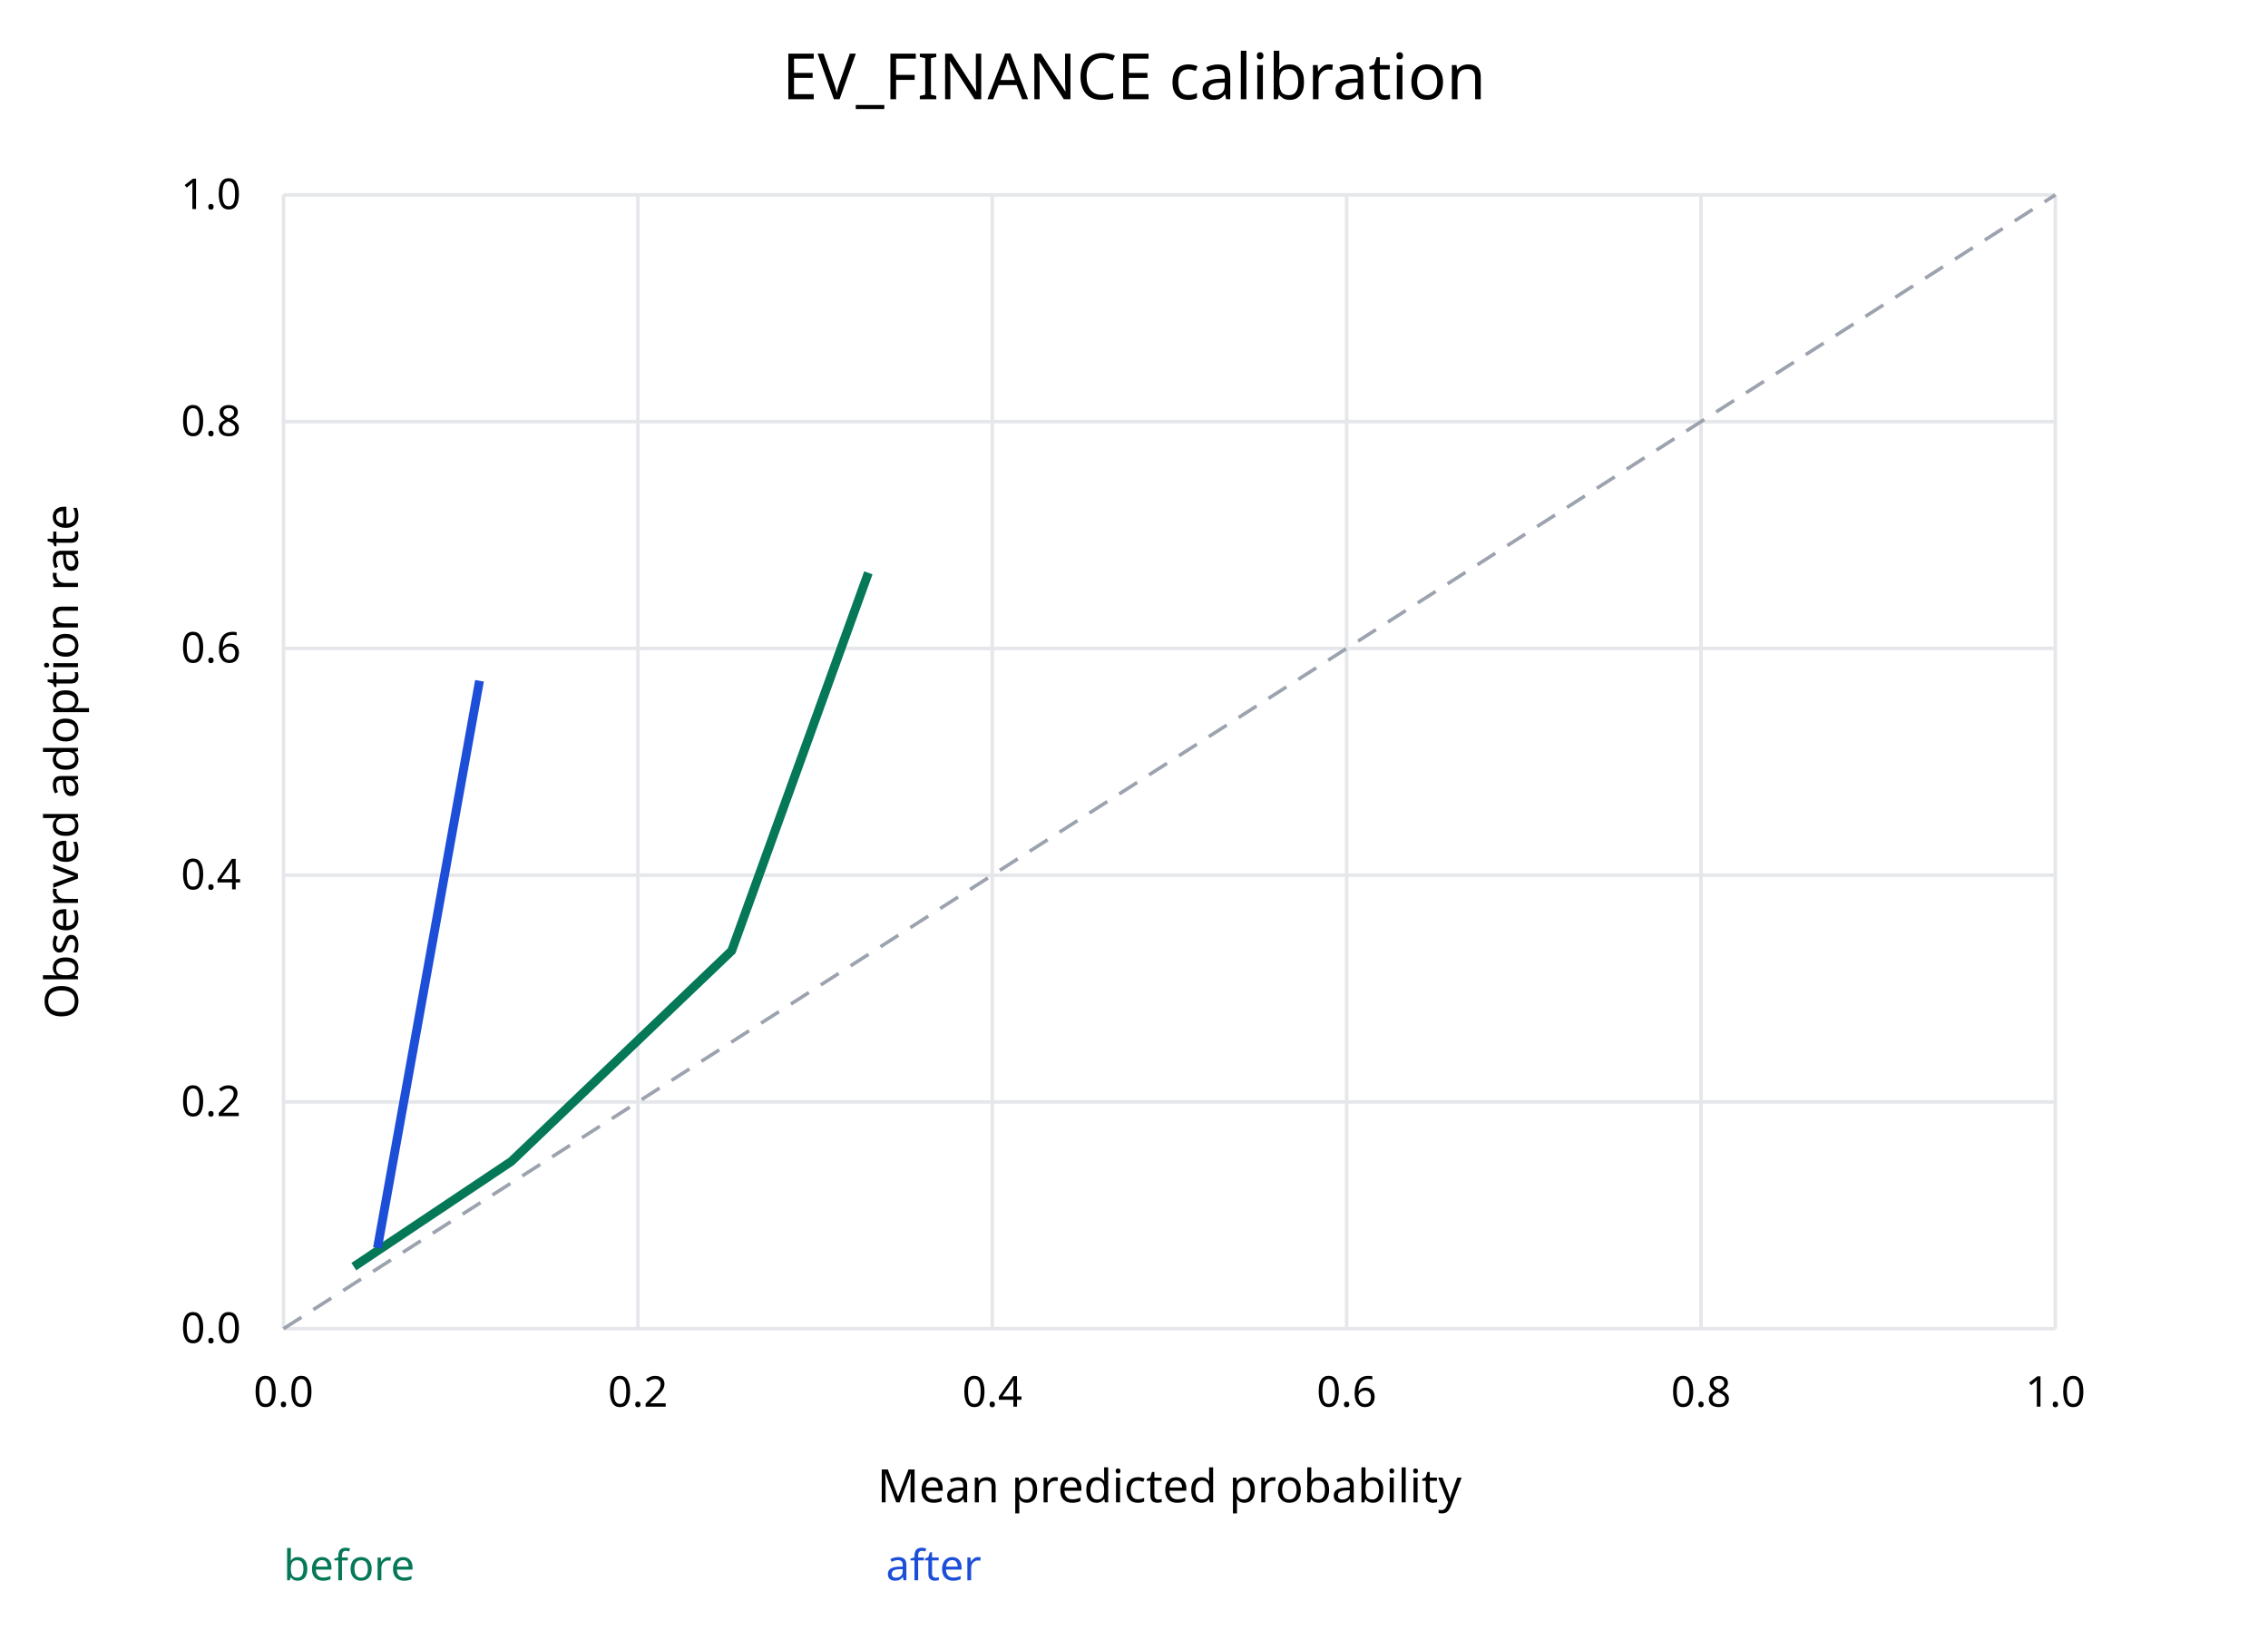
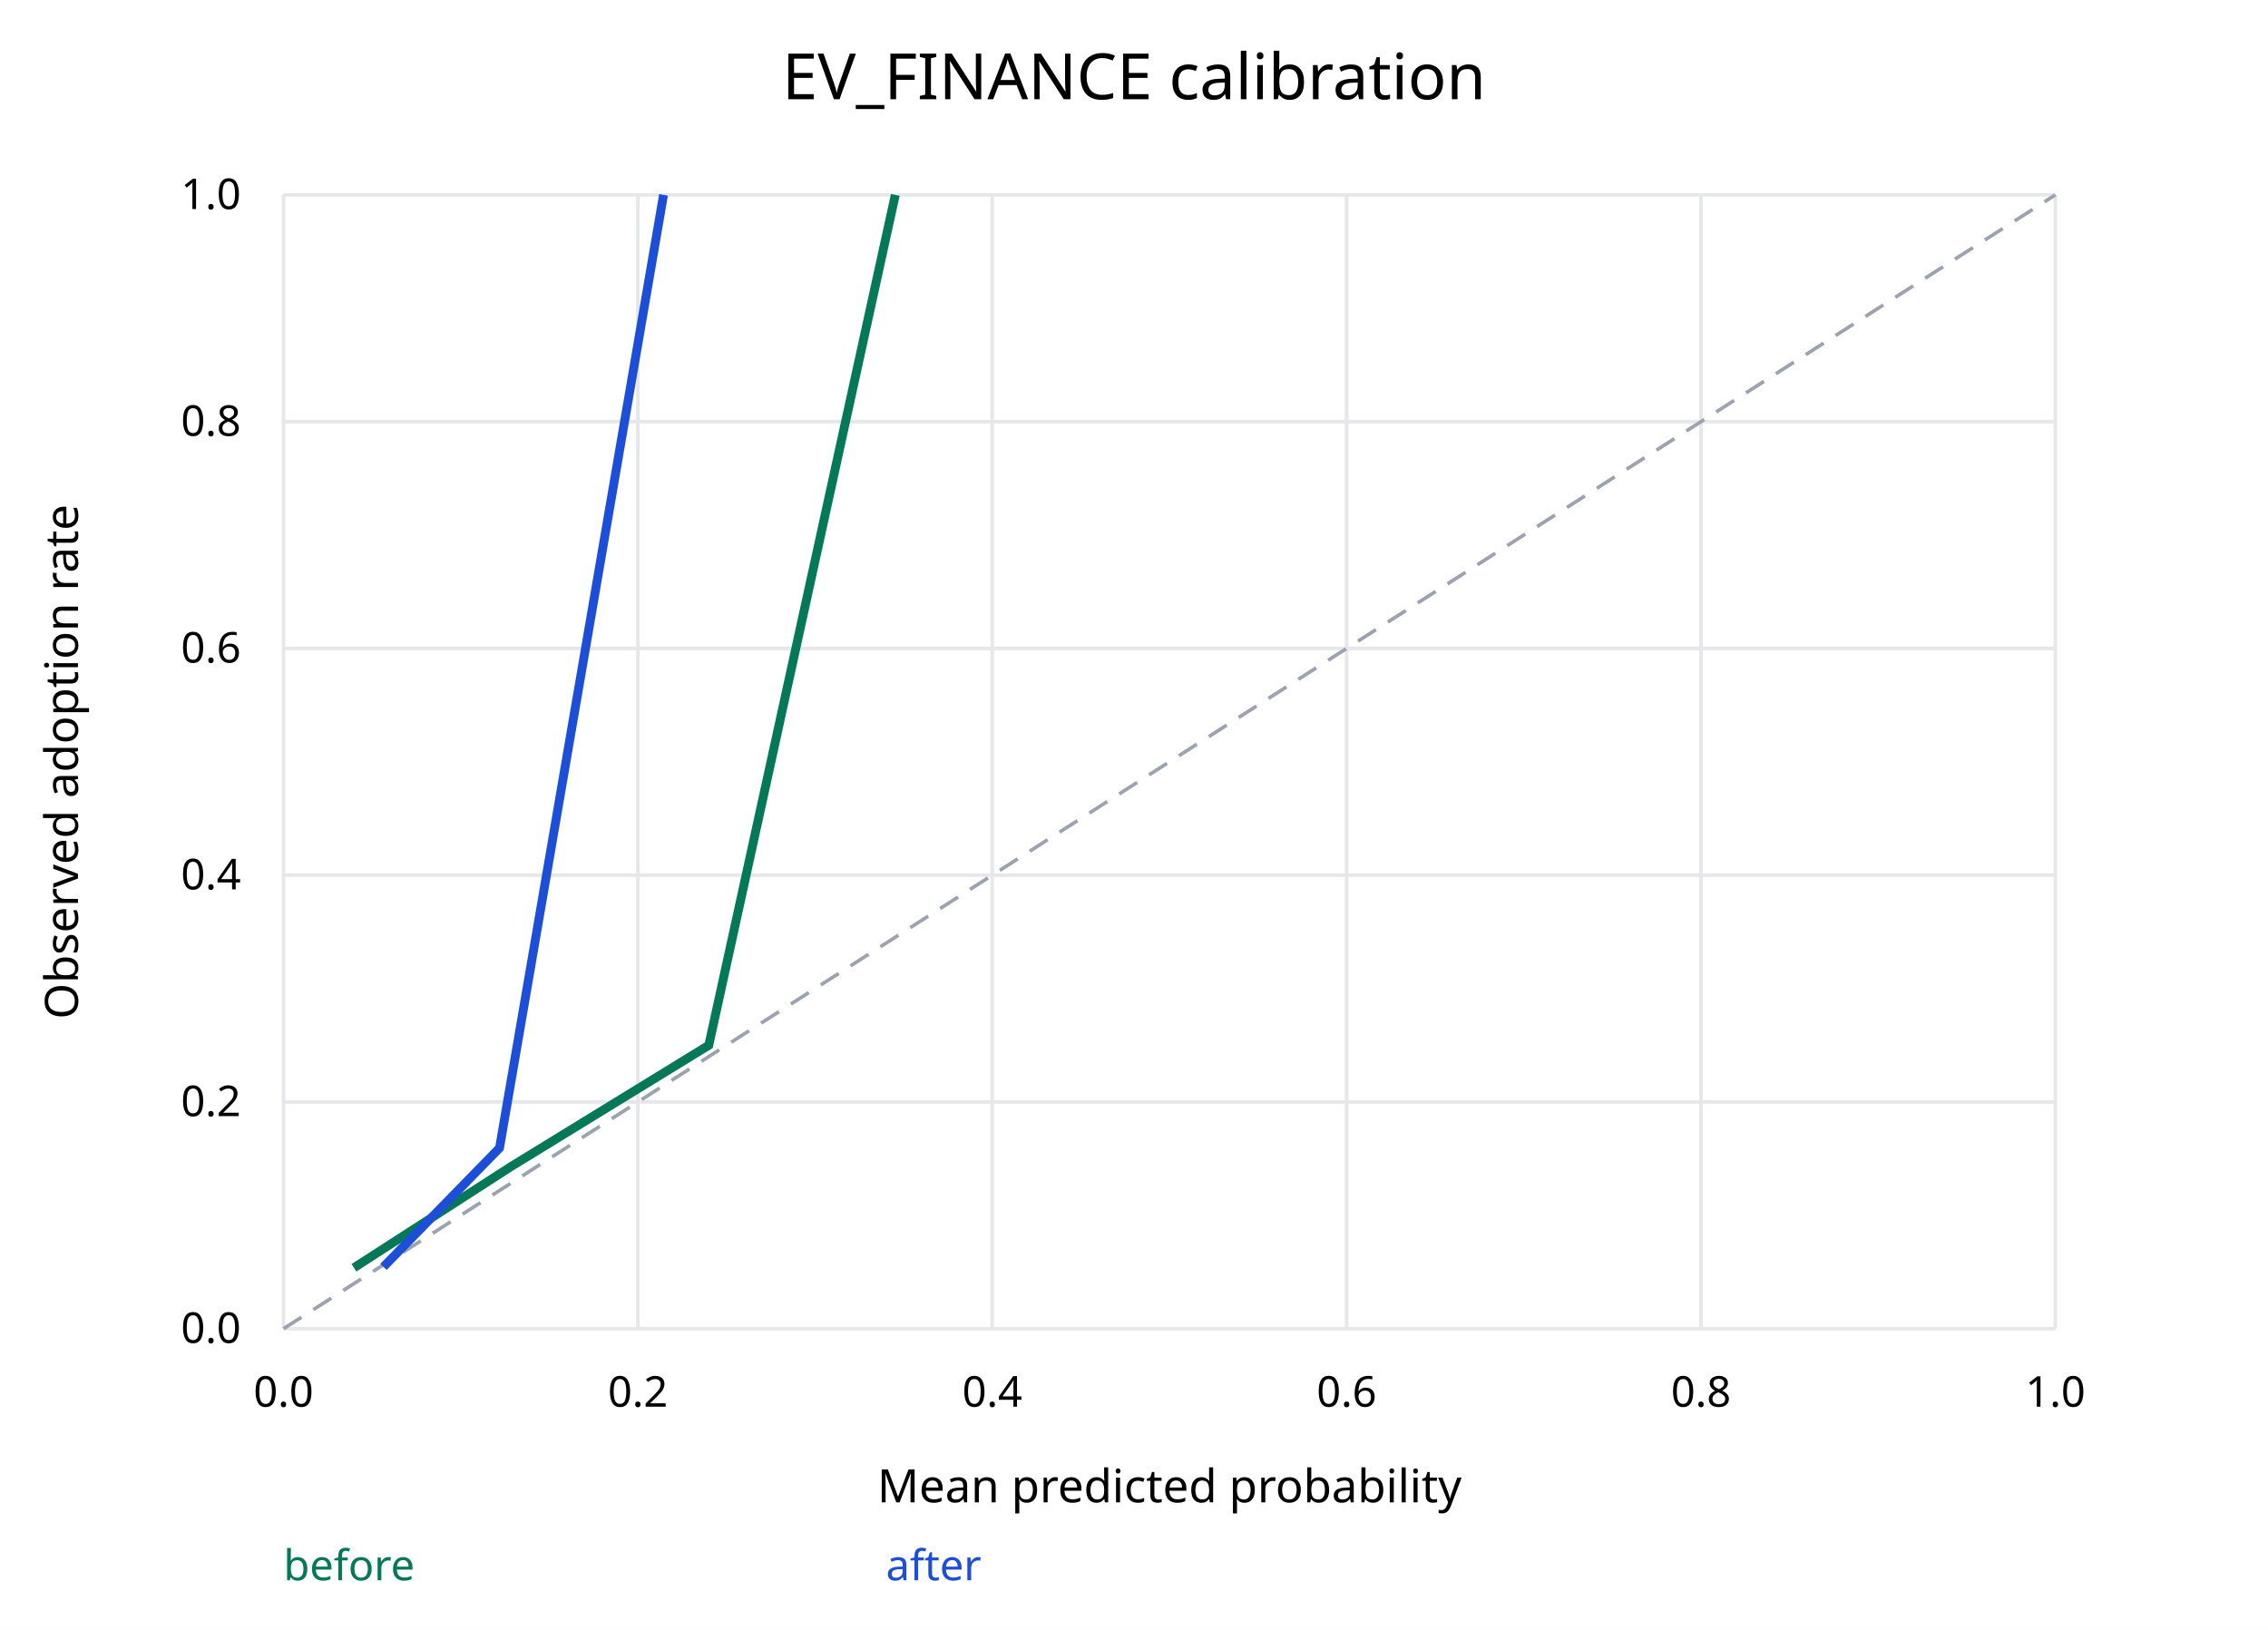
<svg xmlns="http://www.w3.org/2000/svg" width="640" height="460" viewBox="0 0 640 460" role="img" aria-label="EV_FINANCE calibration">
  <rect width="100%" height="100%" fill="white" />
  <text x="320" y="28" text-anchor="middle" font-family="sans-serif" font-size="18">EV_FINANCE calibration</text>
  <path d="M 80.0 55 V 375 M 80 375.0 H 580" stroke="#e5e7eb" fill="none" />
  <text x="80.0" y="397" text-anchor="middle" font-family="sans-serif" font-size="12">0.0</text>
  <text x="68" y="379.0" text-anchor="end" font-family="sans-serif" font-size="12">0.0</text>
  <path d="M 180.0 55 V 375 M 80 311.0 H 580" stroke="#e5e7eb" fill="none" />
  <text x="180.0" y="397" text-anchor="middle" font-family="sans-serif" font-size="12">0.2</text>
  <text x="68" y="315.0" text-anchor="end" font-family="sans-serif" font-size="12">0.2</text>
  <path d="M 280.0 55 V 375 M 80 247.0 H 580" stroke="#e5e7eb" fill="none" />
  <text x="280.0" y="397" text-anchor="middle" font-family="sans-serif" font-size="12">0.4</text>
  <text x="68" y="251.0" text-anchor="end" font-family="sans-serif" font-size="12">0.4</text>
  <path d="M 380.0 55 V 375 M 80 183.0 H 580" stroke="#e5e7eb" fill="none" />
  <text x="380.0" y="397" text-anchor="middle" font-family="sans-serif" font-size="12">0.6</text>
  <text x="68" y="187.0" text-anchor="end" font-family="sans-serif" font-size="12">0.6</text>
  <path d="M 480.0 55 V 375 M 80 119 H 580" stroke="#e5e7eb" fill="none" />
  <text x="480.0" y="397" text-anchor="middle" font-family="sans-serif" font-size="12">0.8</text>
  <text x="68" y="123" text-anchor="end" font-family="sans-serif" font-size="12">0.8</text>
  <path d="M 580.0 55 V 375 M 80 55.0 H 580" stroke="#e5e7eb" fill="none" />
  <text x="580.0" y="397" text-anchor="middle" font-family="sans-serif" font-size="12">1.0</text>
  <text x="68" y="59.0" text-anchor="end" font-family="sans-serif" font-size="12">1.0</text>
  <polyline points="80.00,375.00 580.00,55.00" stroke="#9ca3af" stroke-dasharray="6 4" fill="none" />
-   <polyline points="99.85,357.48 144.28,327.79 206.47,268.33 245.04,161.67" stroke="#047857" stroke-width="2.5" fill="none" />
+   <polyline points="99.88,357.80 144.12,329.29 200.01,295.00 252.64,55.00" stroke="#047857" stroke-width="2.5" fill="none" />
  <text x="80" y="446" fill="#047857" font-family="sans-serif" font-size="12">before</text>
-   <polyline points="106.52,352.21 135.31,192.14" stroke="#1d4ed8" stroke-width="2.5" fill="none" />
+   <polyline points="108.21,357.55 140.96,323.99 187.24,55.00" stroke="#1d4ed8" stroke-width="2.5" fill="none" />
  <text x="250" y="446" fill="#1d4ed8" font-family="sans-serif" font-size="12">after</text>
  <text x="330" y="424" text-anchor="middle" font-family="sans-serif" font-size="13">Mean predicted probability</text>
  <text transform="translate(22 215) rotate(-90)" text-anchor="middle" font-family="sans-serif" font-size="13">Observed adoption rate</text>
</svg>
